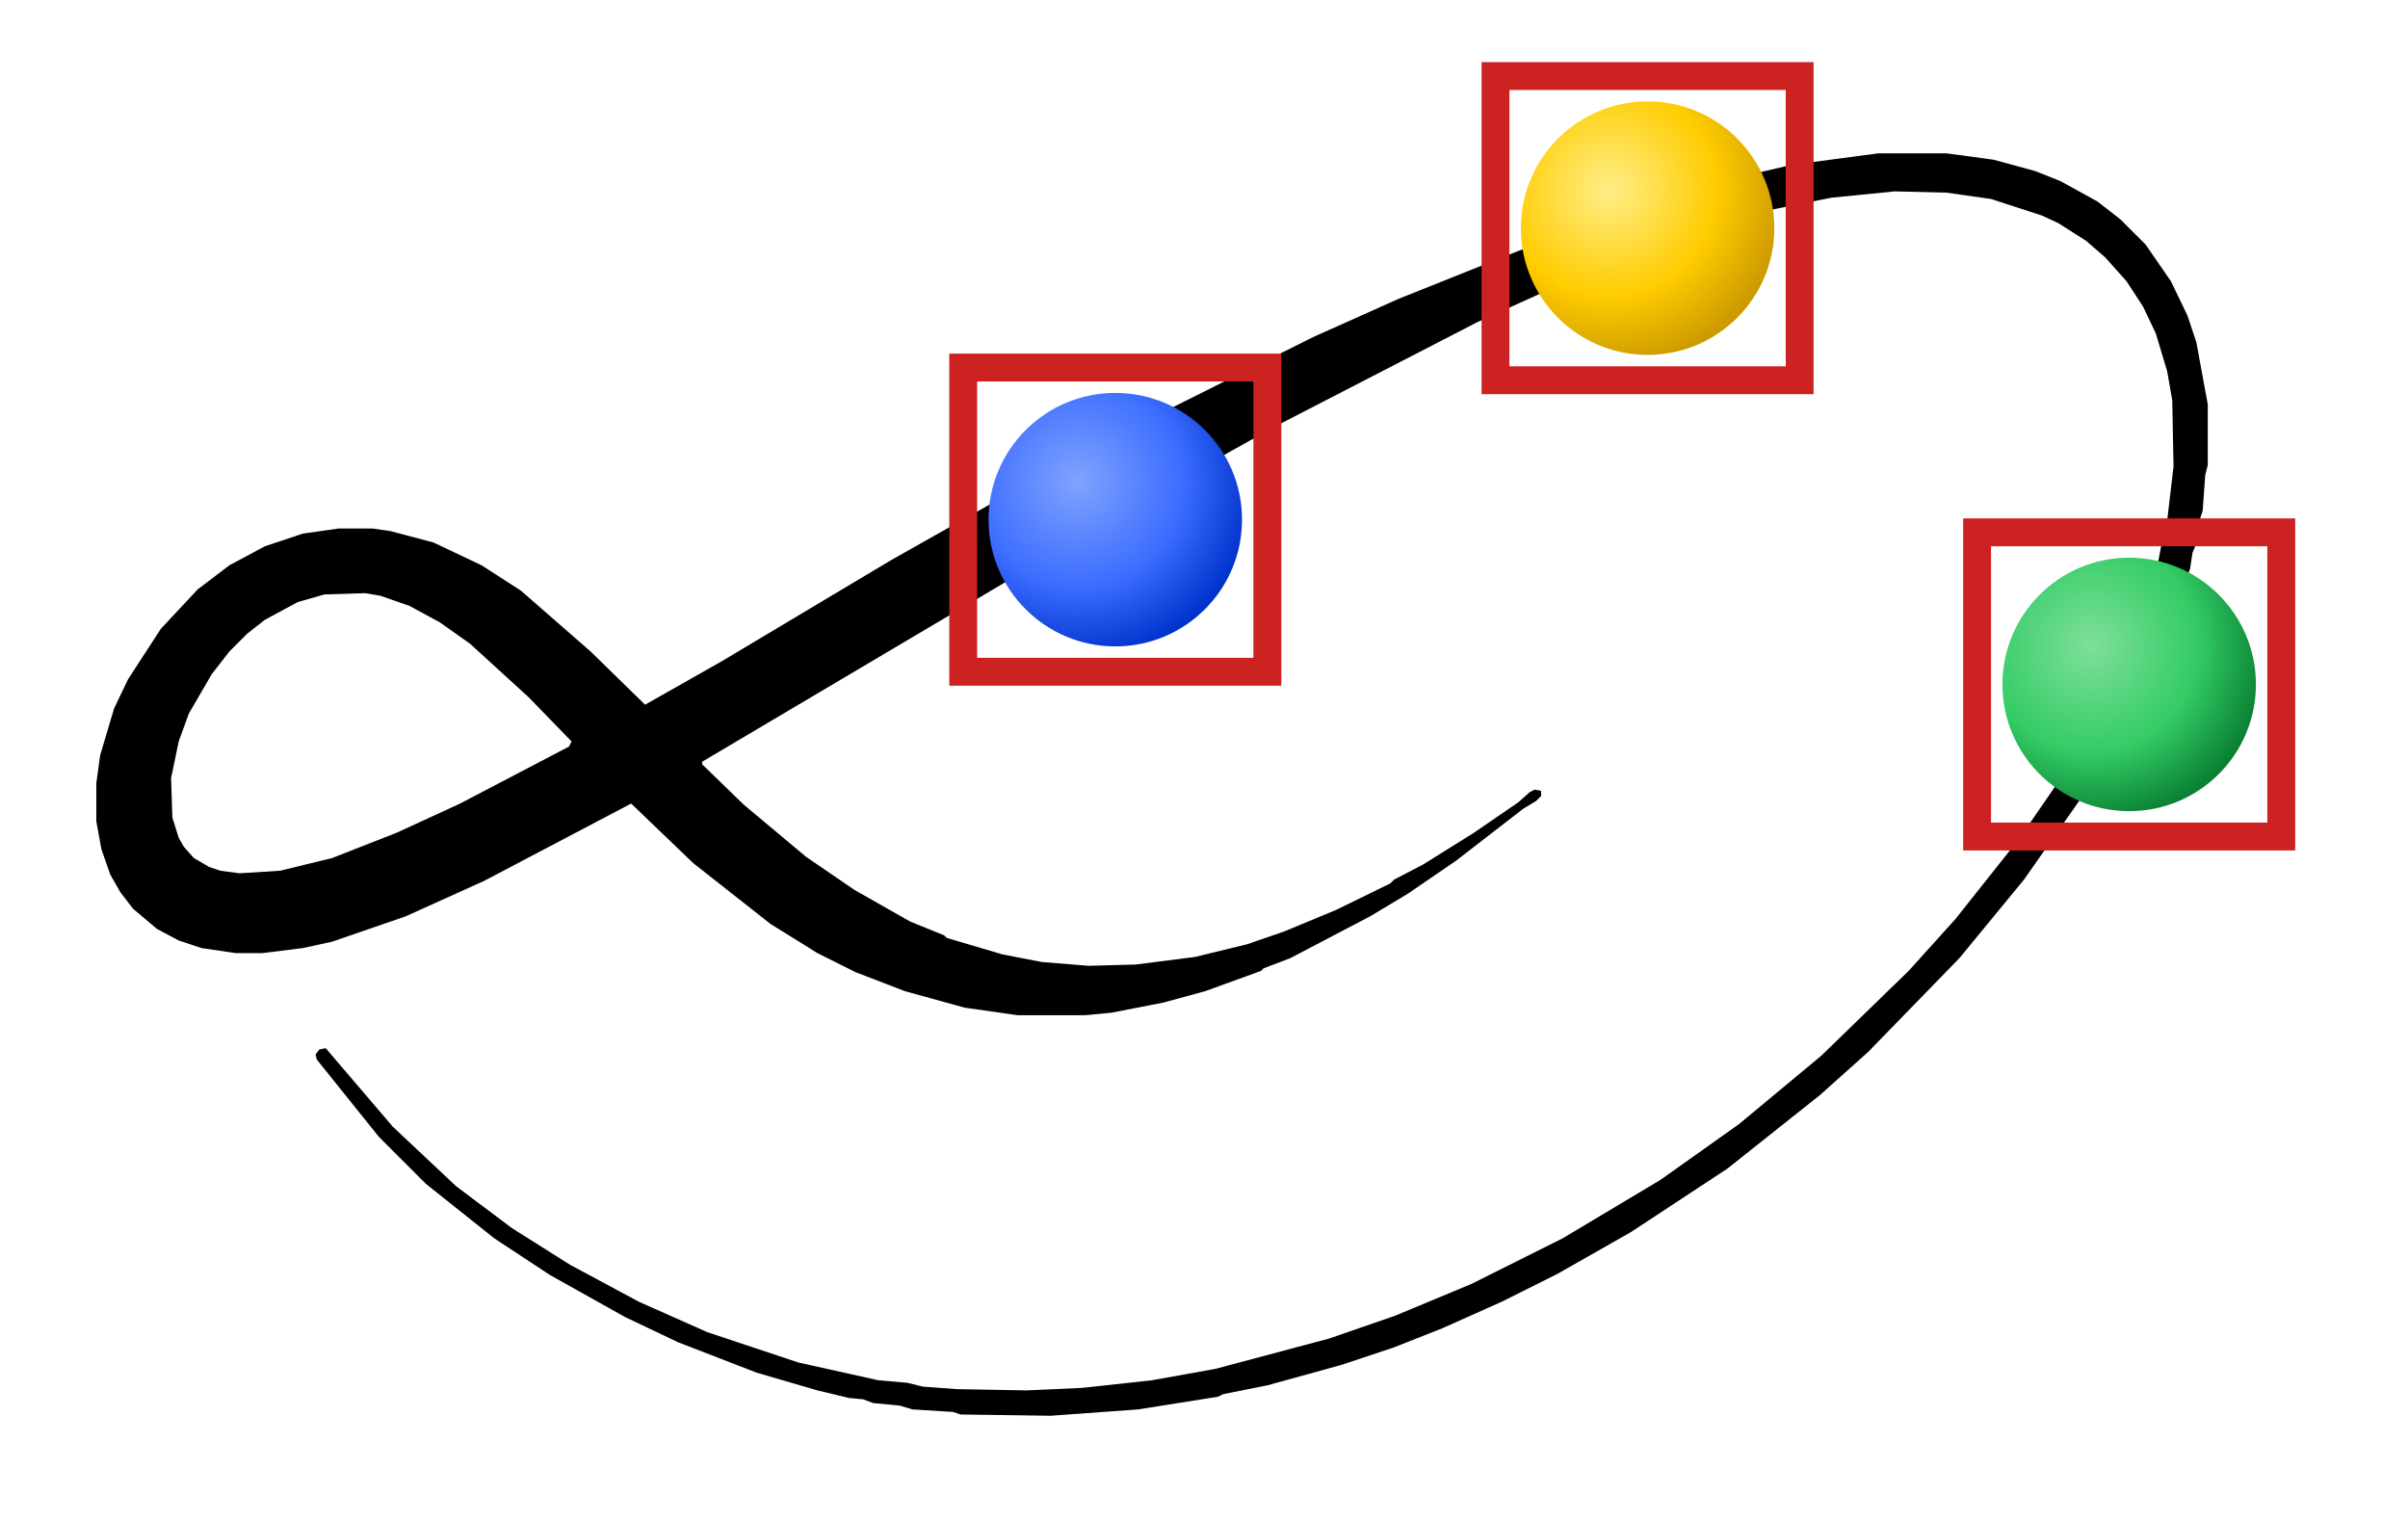
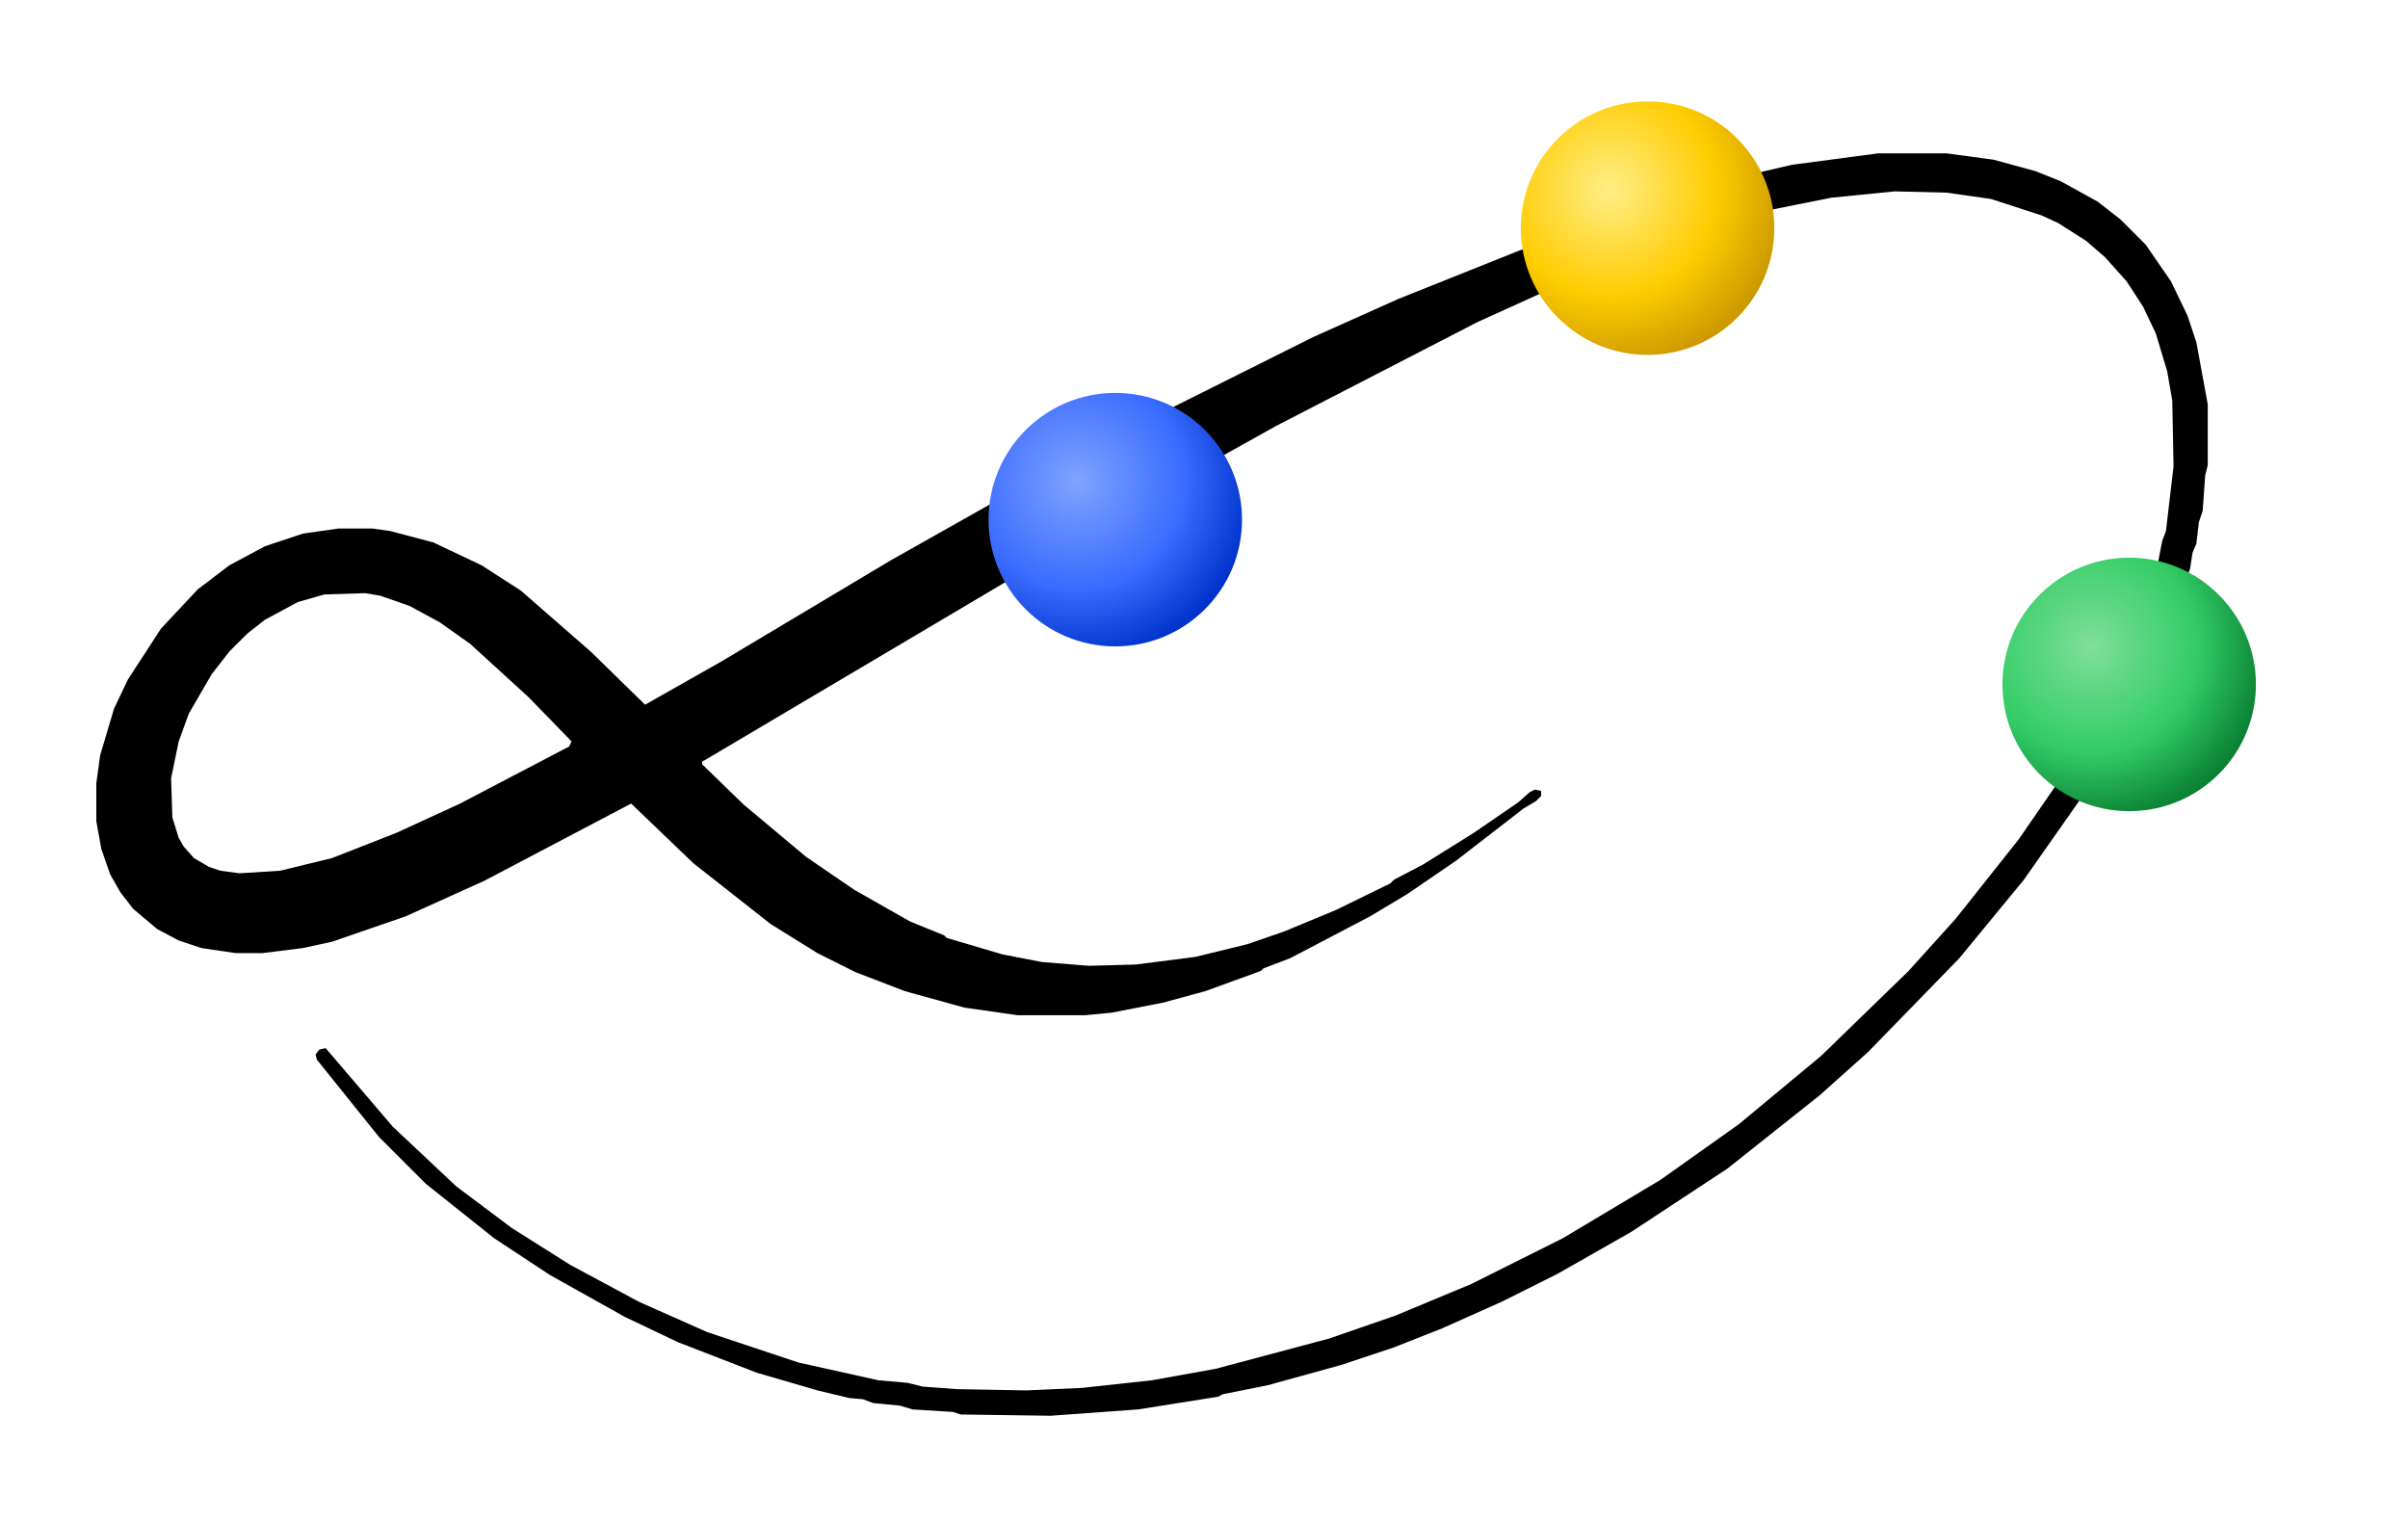
<svg xmlns="http://www.w3.org/2000/svg" viewBox="120 400 1900 1200" role="img" aria-label="The Juggling Company logo">
  <defs>
    <radialGradient id="logoYellow" cx="35%" cy="35%" r="70%">
      <stop offset="0%" stop-color="#ffee88" />
      <stop offset="60%" stop-color="#ffcc00" />
      <stop offset="100%" stop-color="#cc9900" />
    </radialGradient>
    <radialGradient id="logoGreen" cx="35%" cy="35%" r="70%">
      <stop offset="0%" stop-color="#7fdf99" />
      <stop offset="60%" stop-color="#33cc66" />
      <stop offset="100%" stop-color="#0a8033" />
    </radialGradient>
    <radialGradient id="logoBlue" cx="35%" cy="35%" r="70%">
      <stop offset="0%" stop-color="#7fa3ff" />
      <stop offset="60%" stop-color="#3b6cff" />
      <stop offset="100%" stop-color="#0033cc" />
    </radialGradient>
  </defs>
  <path fill="currentColor" fill-rule="evenodd" d="M 1853 670 L 1846 649 L 1833 622 L 1813 593 L 1793 573 L 1775 559 L 1746 543 L 1726 535 L 1693 526 L 1656 521 L 1602 521 L 1534 530 L 1491 540 L 1398 569 L 1318 598 L 1223 636 L 1156 666 L 1008 740 L 940 776 L 823 842 L 689 922 L 629 956 L 586 914 L 531 866 L 500 846 L 462 828 L 428 819 L 414 817 L 387 817 L 359 821 L 329 831 L 301 846 L 276 865 L 247 896 L 221 936 L 210 959 L 199 996 L 196 1018 L 196 1048 L 200 1070 L 207 1090 L 215 1104 L 225 1117 L 244 1133 L 261 1142 L 279 1148 L 306 1152 L 327 1152 L 359 1148 L 382 1143 L 440 1123 L 502 1095 L 618 1034 L 667 1081 L 728 1129 L 765 1152 L 795 1167 L 834 1182 L 881 1195 L 923 1201 L 976 1201 L 997 1199 L 1038 1191 L 1071 1182 L 1115 1166 L 1117 1164 L 1138 1156 L 1201 1123 L 1231 1105 L 1269 1079 L 1322 1038 L 1332 1032 L 1336 1028 L 1336 1024 L 1331 1023 L 1327 1025 L 1318 1033 L 1283 1057 L 1243 1082 L 1220 1094 L 1217 1097 L 1174 1118 L 1133 1135 L 1104 1145 L 1063 1155 L 1016 1161 L 979 1162 L 942 1159 L 911 1153 L 867 1140 L 865 1138 L 838 1127 L 794 1102 L 756 1076 L 707 1035 L 674 1003 L 674 1001 L 1032 789 L 1127 736 L 1286 654 L 1350 625 L 1411 600 L 1470 579 L 1520 565 L 1565 556 L 1615 551 L 1656 552 L 1691 557 L 1731 570 L 1744 576 L 1766 590 L 1781 603 L 1798 622 L 1811 642 L 1821 663 L 1830 693 L 1834 716 L 1835 768 L 1829 819 L 1826 827 L 1821 853 L 1811 884 L 1797 919 L 1782 951 L 1744 1017 L 1713 1062 L 1663 1125 L 1626 1166 L 1557 1233 L 1492 1287 L 1430 1331 L 1353 1377 L 1281 1413 L 1221 1438 L 1169 1456 L 1079 1480 L 1029 1489 L 974 1495 L 930 1497 L 875 1496 L 848 1494 L 836 1491 L 813 1489 L 750 1475 L 678 1451 L 624 1427 L 570 1398 L 524 1369 L 480 1336 L 430 1289 L 377 1227 L 372 1228 L 369 1232 L 370 1236 L 419 1297 L 456 1334 L 510 1377 L 554 1406 L 613 1439 L 655 1459 L 717 1483 L 765 1497 L 790 1503 L 801 1504 L 809 1507 L 830 1509 L 840 1512 L 872 1514 L 878 1516 L 949 1517 L 1018 1512 L 1081 1502 L 1085 1500 L 1120 1493 L 1178 1477 L 1220 1463 L 1258 1448 L 1305 1427 L 1349 1405 L 1407 1372 L 1483 1322 L 1556 1264 L 1594 1230 L 1666 1156 L 1717 1094 L 1764 1027 L 1810 947 L 1835 889 L 1843 866 L 1844 859 L 1848 849 L 1850 836 L 1853 829 L 1855 812 L 1858 803 L 1860 775 L 1862 767 L 1862 719 Z M 571 985 L 569 989 L 483 1034 L 433 1057 L 382 1077 L 341 1087 L 309 1089 L 294 1087 L 285 1084 L 273 1077 L 265 1068 L 261 1061 L 256 1045 L 255 1014 L 261 985 L 269 963 L 287 932 L 301 914 L 315 900 L 329 889 L 355 875 L 376 869 L 408 868 L 420 870 L 443 878 L 467 891 L 491 908 L 537 950 Z" />
-   <rect x="1300" y="460" width="240" height="240" fill="none" stroke="#cc2222" stroke-width="22" />
  <circle cx="1420" cy="580" r="100" fill="url(#logoYellow)" />
-   <rect x="1680" y="820" width="240" height="240" fill="none" stroke="#cc2222" stroke-width="22" />
  <circle cx="1800" cy="940" r="100" fill="url(#logoGreen)" />
-   <rect x="880" y="690" width="240" height="240" fill="none" stroke="#cc2222" stroke-width="22" />
  <circle cx="1000" cy="810" r="100" fill="url(#logoBlue)" />
</svg>
